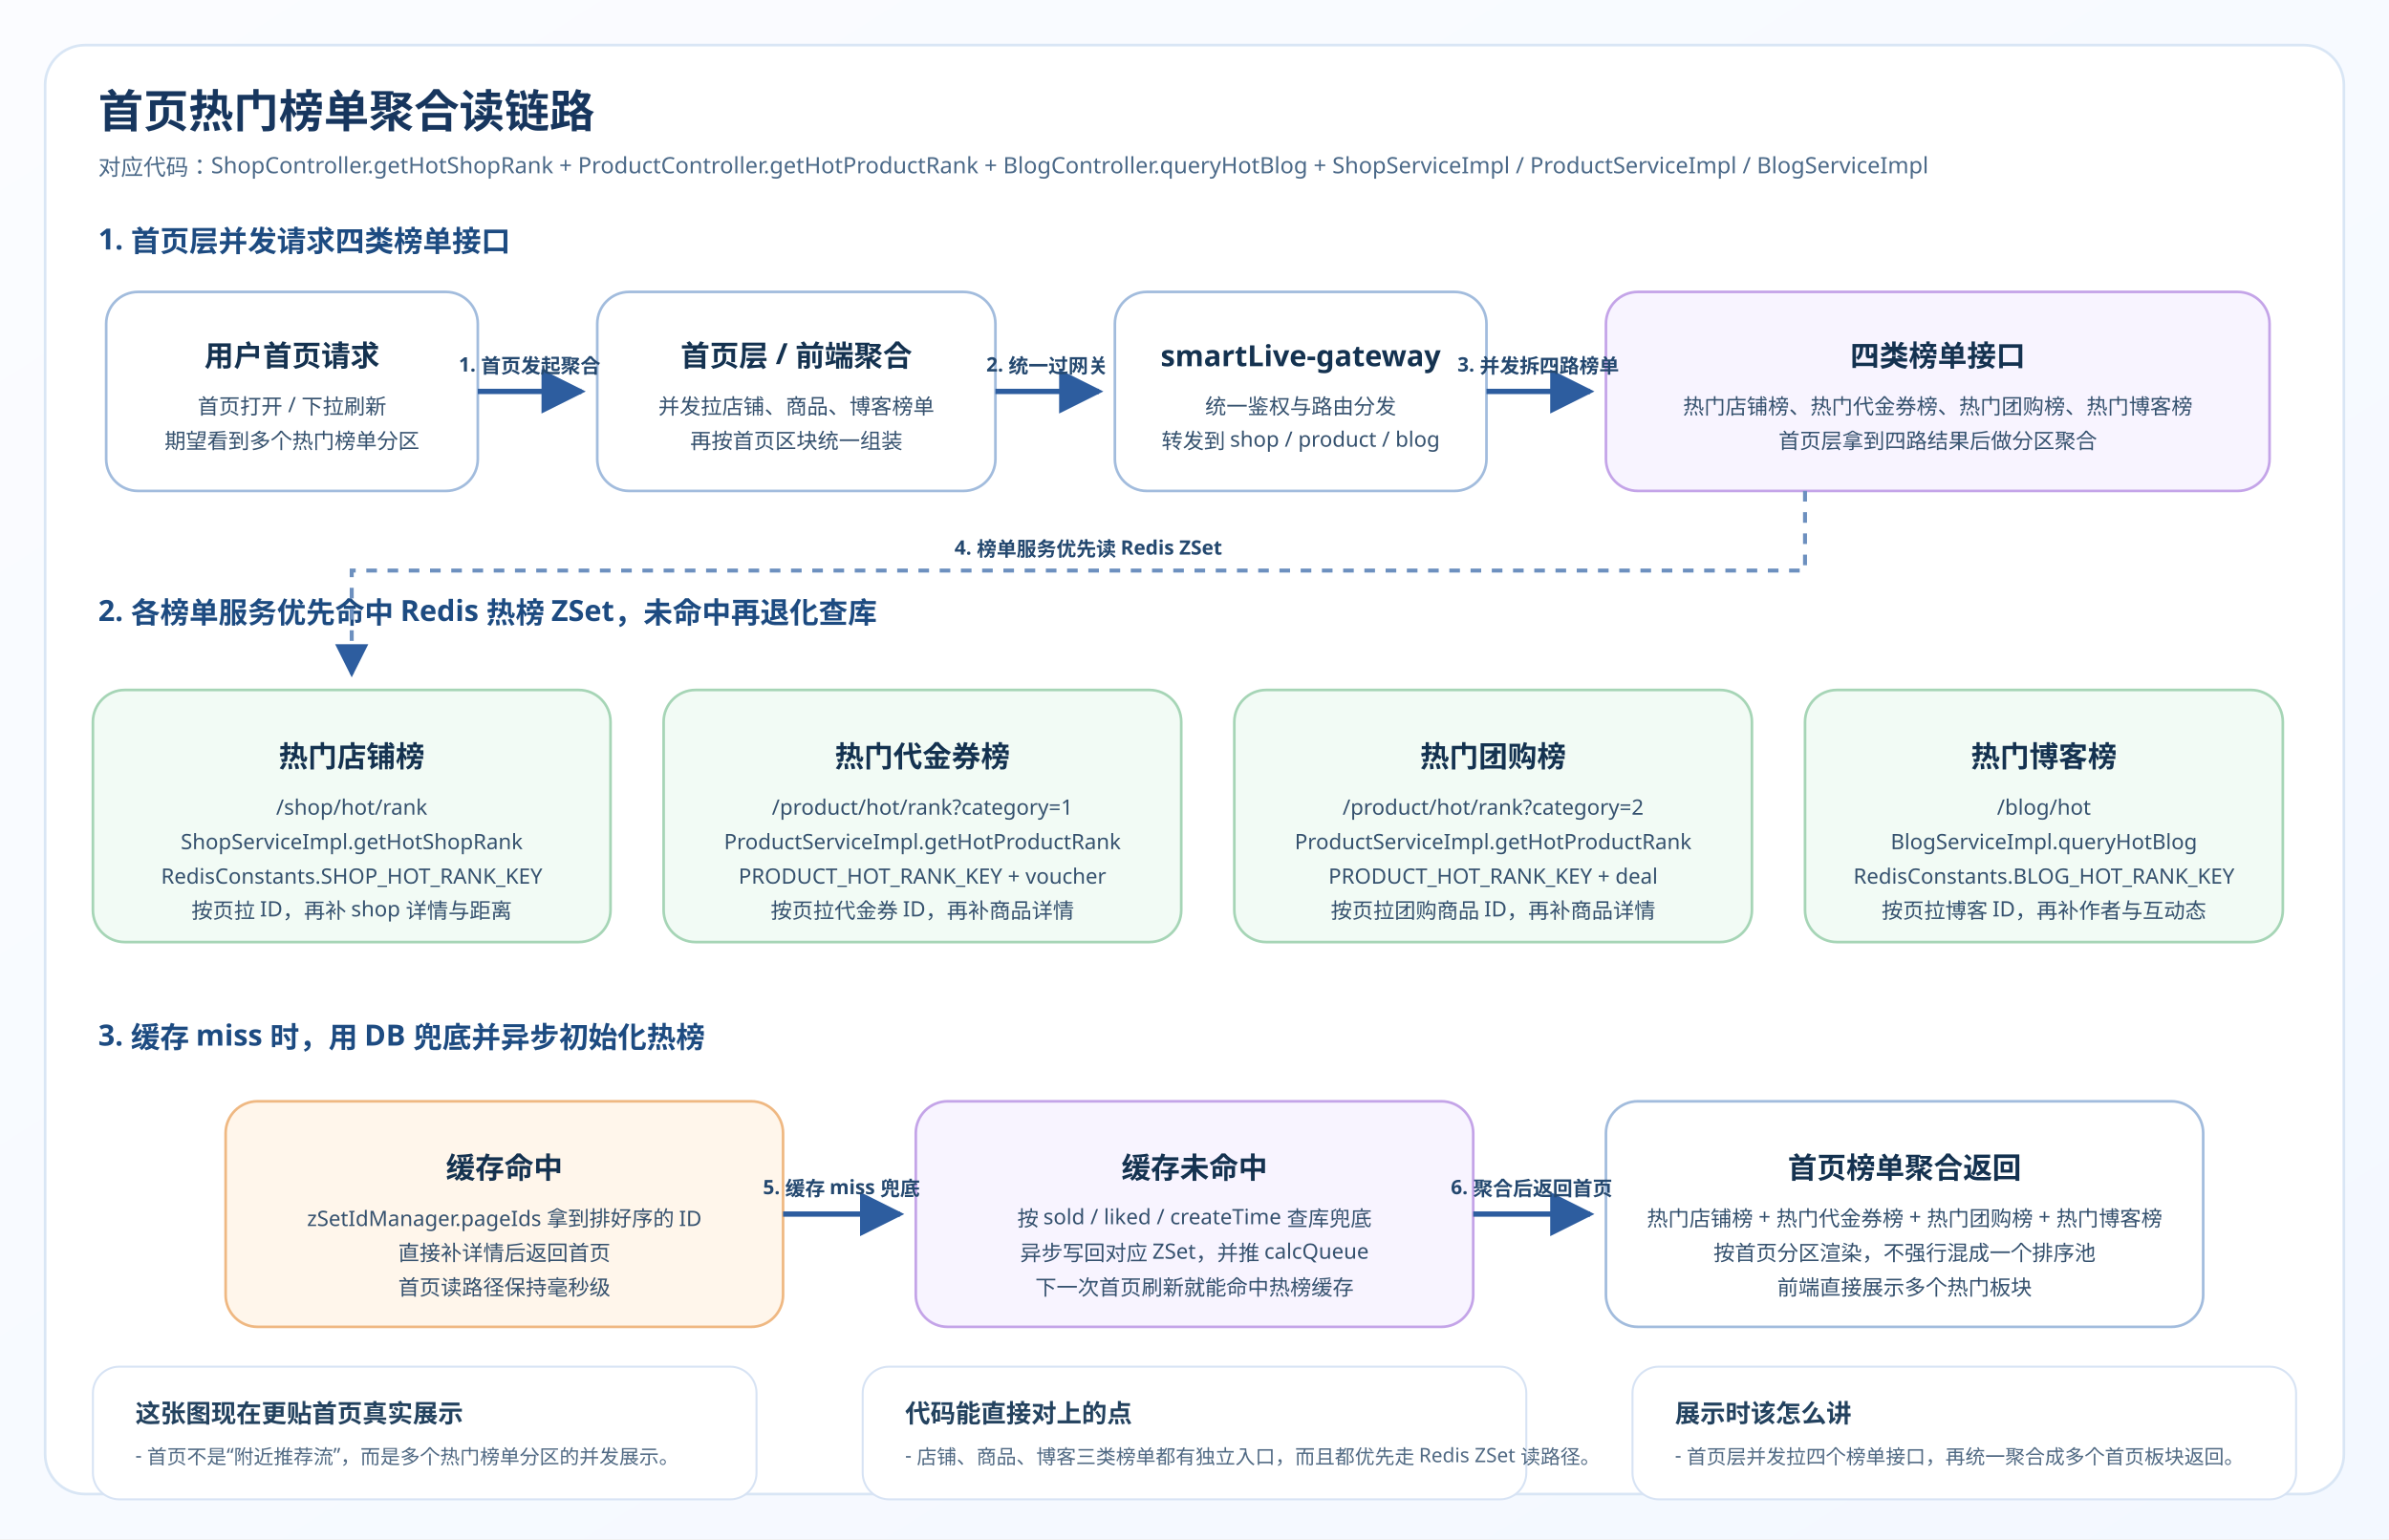
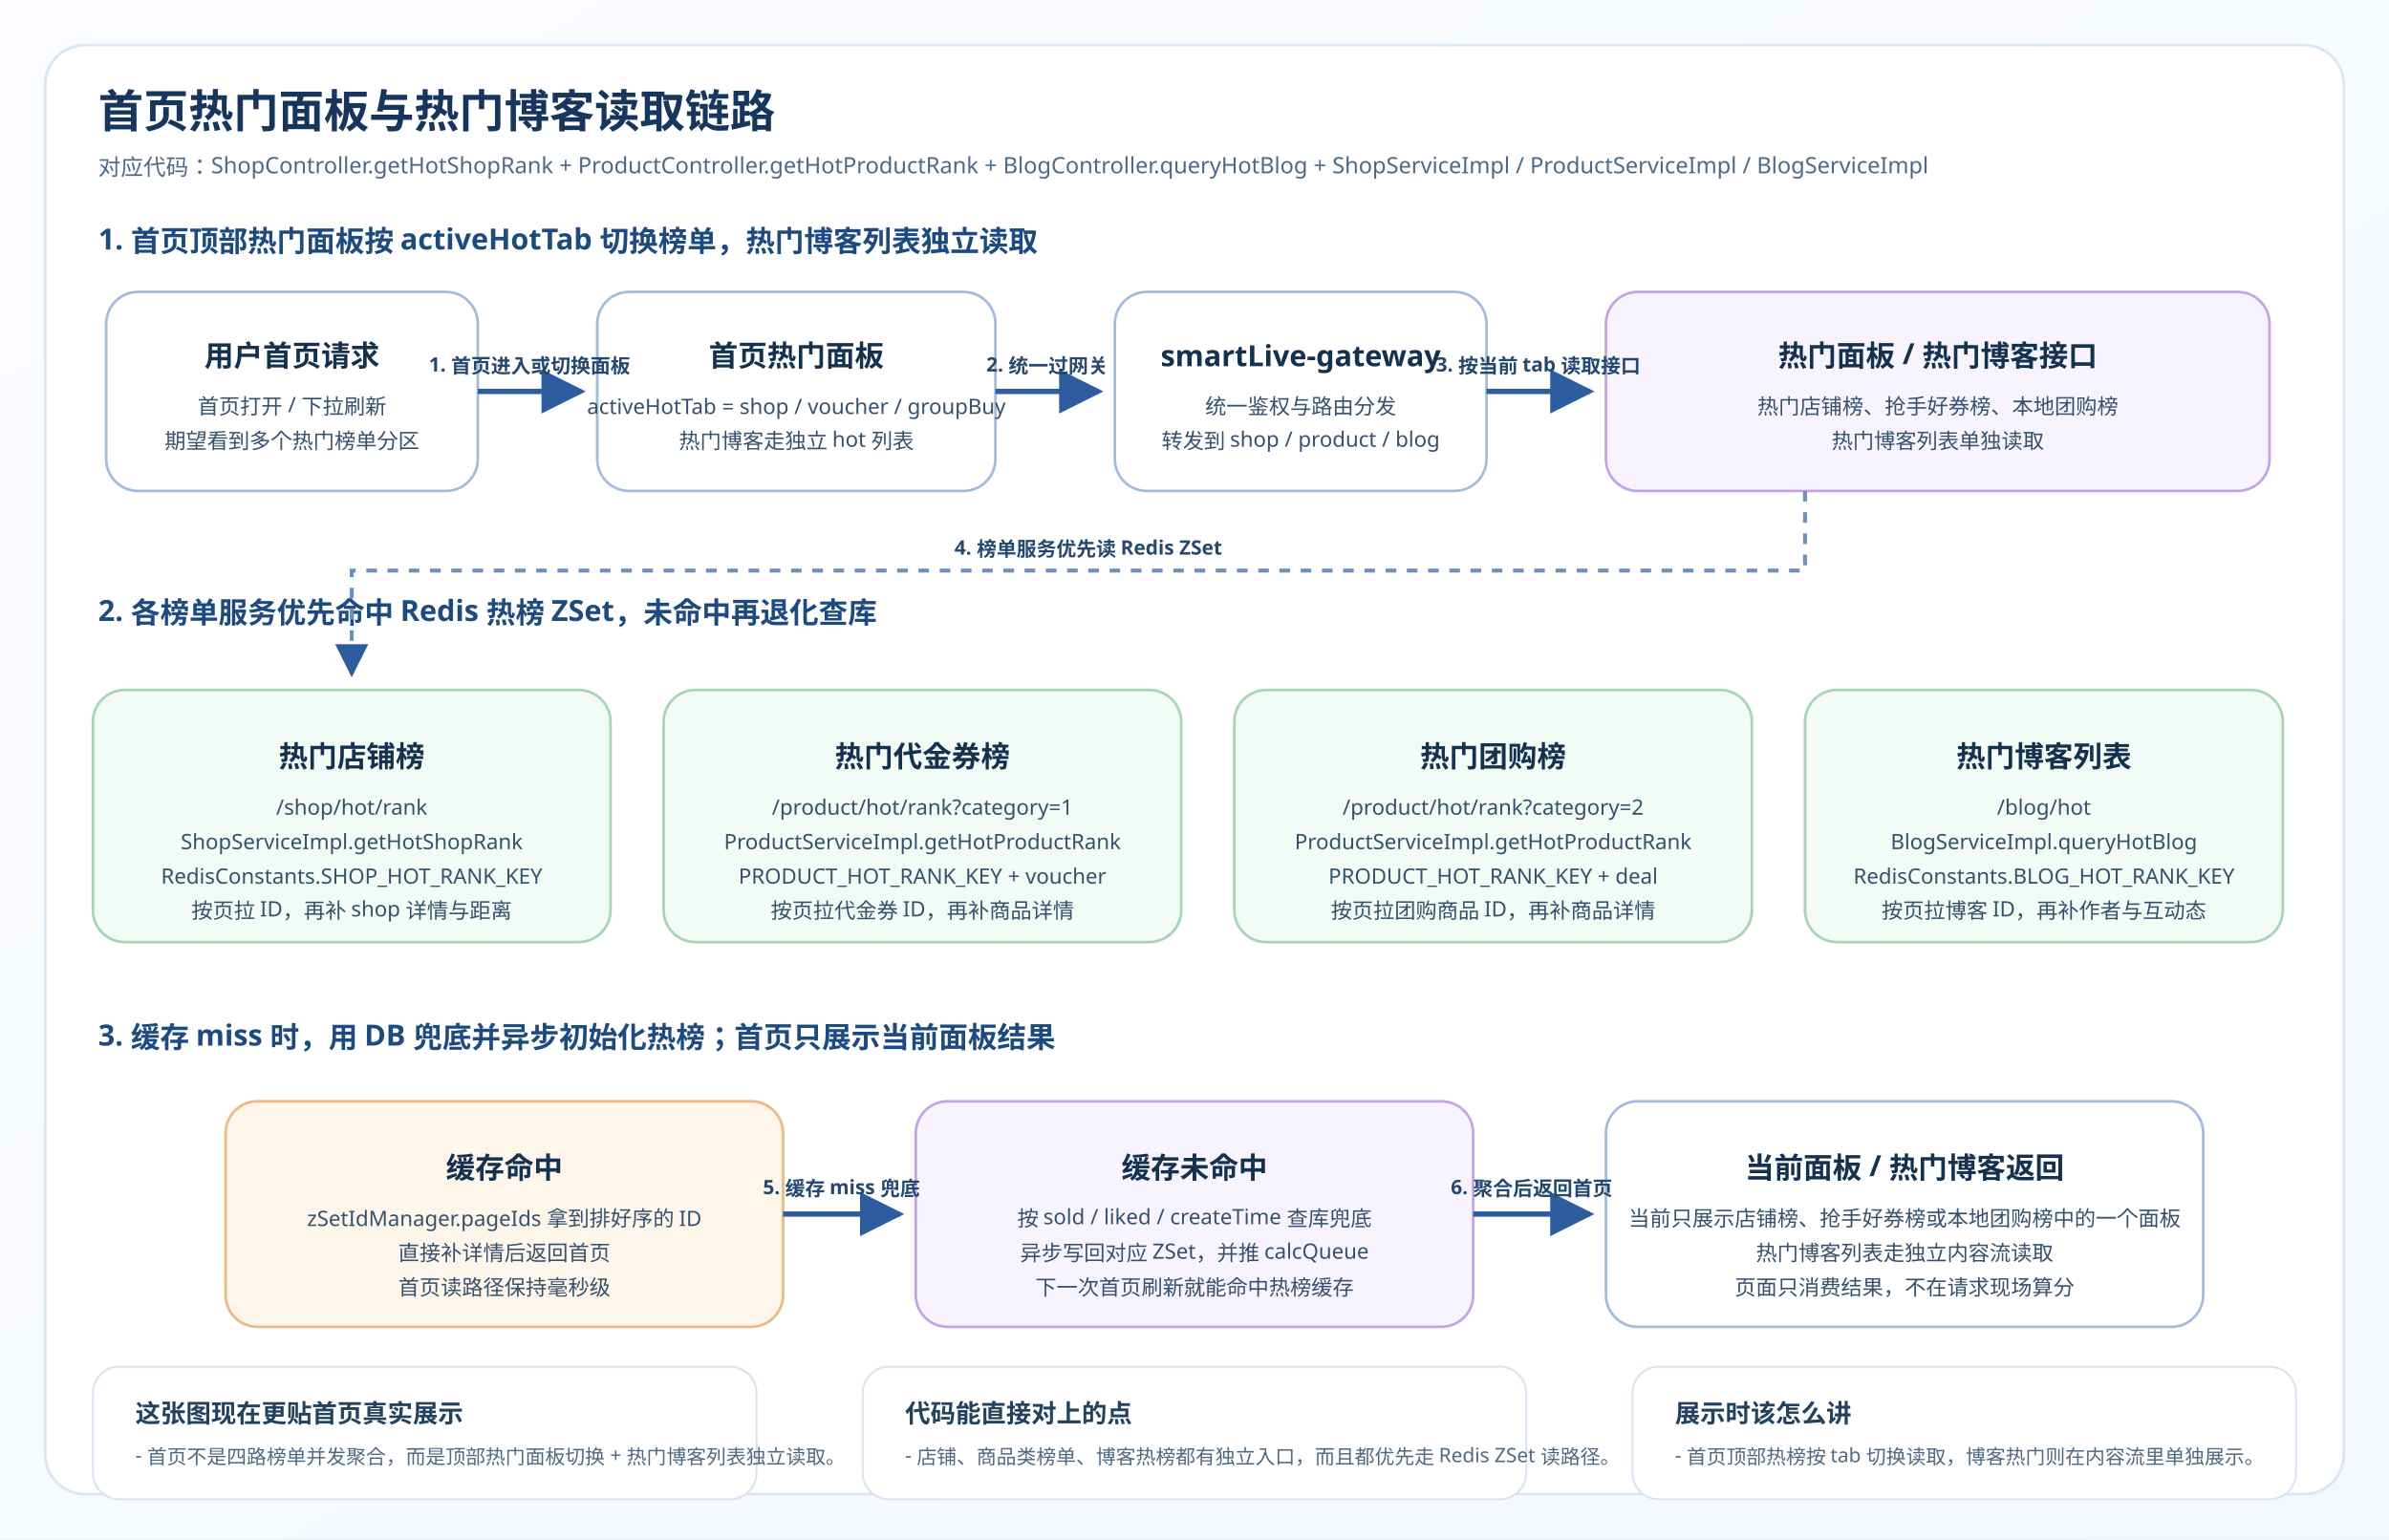
<svg xmlns="http://www.w3.org/2000/svg" width="1800" height="1160" viewBox="0 0 1800 1160" role="img" aria-labelledby="title desc">
  <defs>
    <linearGradient id="bg" x1="0" y1="0" x2="1" y2="1">
      <stop offset="0%" stop-color="#fbfcff" />
      <stop offset="100%" stop-color="#f3f8ff" />
    </linearGradient>
    <marker id="arrow" viewBox="0 0 12 12" refX="10" refY="6" markerWidth="10" markerHeight="10" orient="auto-start-reverse">
      <path d="M1,1 L11,6 L1,11 Z" fill="#2d5d9f" />
    </marker>
    <style>
      .title { font: 700 34px 'Microsoft YaHei', 'PingFang SC', sans-serif; fill: #17365e; }
      .subtitle { font: 500 17px 'Microsoft YaHei', 'PingFang SC', sans-serif; fill: #4b6988; }
      .section { font: 700 22px 'Microsoft YaHei', 'PingFang SC', sans-serif; fill: #1d4b81; }
      .node-title { font: 700 22px 'Microsoft YaHei', 'PingFang SC', sans-serif; fill: #143250; }
      .node-text { font: 500 16px 'Microsoft YaHei', 'PingFang SC', sans-serif; fill: #35516e; }
      .step { font: 600 15px 'Microsoft YaHei', 'PingFang SC', sans-serif; fill: #24486f; }
      .note-title { font: 700 19px 'Microsoft YaHei', 'PingFang SC', sans-serif; fill: #23425f; }
      .note-text { font: 500 15px 'Microsoft YaHei', 'PingFang SC', sans-serif; fill: #506983; }
      .node { fill: #ffffff; stroke: #a2bcdd; stroke-width: 2; rx: 24; }
      .store { fill: #f2fbf5; stroke: #a6d5b6; stroke-width: 2; rx: 24; }
      .mq { fill: #fff6eb; stroke: #efb882; stroke-width: 2; rx: 24; }
      .decision { fill: #f8f4ff; stroke: #c4a4e8; stroke-width: 2; rx: 24; }
      .note { fill: #ffffff; stroke: #d7e3f4; stroke-width: 1.5; rx: 20; }
      .line { stroke: #2d5d9f; stroke-width: 4; fill: none; marker-end: url(#arrow); }
      .dash { stroke: #6d90bf; stroke-width: 3; stroke-dasharray: 8 8; fill: none; marker-end: url(#arrow); }
    </style>
  </defs>
  <rect width="1800" height="1160" fill="url(#bg)" />
  <rect x="34" y="34" width="1732" height="1092" rx="30" fill="#ffffff" stroke="#d9e6f5" stroke-width="2" />
-   <text class="title" x="74" y="96">首页热门榜单聚合读链路</text>
+   <text class="title" x="74" y="96">首页热门面板与热门博客读取链路</text>
  <text class="subtitle" x="74" y="132">对应代码：ShopController.getHotShopRank + ProductController.getHotProductRank + BlogController.queryHotBlog + ShopServiceImpl / ProductServiceImpl / BlogServiceImpl</text>
-   <text class="section" x="74" y="188">1. 首页层并发请求四类榜单接口</text>
+   <text class="section" x="74" y="188">1. 首页顶部热门面板按 activeHotTab 切换榜单，热门博客列表独立读取</text>
  <rect class="node" x="80" y="220" width="280" height="150" />
  <text class="node-title" x="220" y="276" text-anchor="middle">用户首页请求</text>
  <text class="node-text" x="220" y="312" text-anchor="middle">首页打开 / 下拉刷新</text>
  <text class="node-text" x="220" y="338" text-anchor="middle">期望看到多个热门榜单分区</text>
  <rect class="node" x="450" y="220" width="300" height="150" />
-   <text class="node-title" x="600" y="276" text-anchor="middle">首页层 / 前端聚合</text>
-   <text class="node-text" x="600" y="312" text-anchor="middle">并发拉店铺、商品、博客榜单</text>
-   <text class="node-text" x="600" y="338" text-anchor="middle">再按首页区块统一组装</text>
+   <text class="node-title" x="600" y="276" text-anchor="middle">首页热门面板</text>
+   <text class="node-text" x="600" y="312" text-anchor="middle">activeHotTab = shop / voucher / groupBuy</text>
+   <text class="node-text" x="600" y="338" text-anchor="middle">热门博客走独立 hot 列表</text>
  <rect class="node" x="840" y="220" width="280" height="150" />
  <text class="node-title" x="980" y="276" text-anchor="middle">smartLive-gateway</text>
  <text class="node-text" x="980" y="312" text-anchor="middle">统一鉴权与路由分发</text>
  <text class="node-text" x="980" y="338" text-anchor="middle">转发到 shop / product / blog</text>
  <rect class="decision" x="1210" y="220" width="500" height="150" />
-   <text class="node-title" x="1460" y="276" text-anchor="middle">四类榜单接口</text>
-   <text class="node-text" x="1460" y="312" text-anchor="middle">热门店铺榜、热门代金券榜、热门团购榜、热门博客榜</text>
-   <text class="node-text" x="1460" y="338" text-anchor="middle">首页层拿到四路结果后做分区聚合</text>
+   <text class="node-title" x="1460" y="276" text-anchor="middle">热门面板 / 热门博客接口</text>
+   <text class="node-text" x="1460" y="312" text-anchor="middle">热门店铺榜、抢手好券榜、本地团购榜</text>
+   <text class="node-text" x="1460" y="338" text-anchor="middle">热门博客列表单独读取</text>
  <path class="line" d="M360 295 H438" />
-   <text class="step" x="399" y="280" text-anchor="middle">1. 首页发起聚合</text>
+   <text class="step" x="399" y="280" text-anchor="middle">1. 首页进入或切换面板</text>
  <path class="line" d="M750 295 H828" />
  <text class="step" x="789" y="280" text-anchor="middle">2. 统一过网关</text>
  <path class="line" d="M1120 295 H1198" />
-   <text class="step" x="1159" y="280" text-anchor="middle">3. 并发拆四路榜单</text>
+   <text class="step" x="1159" y="280" text-anchor="middle">3. 按当前 tab 读取接口</text>
  <text class="section" x="74" y="468">2. 各榜单服务优先命中 Redis 热榜 ZSet，未命中再退化查库</text>
  <rect class="store" x="70" y="520" width="390" height="190" />
  <text class="node-title" x="265" y="578" text-anchor="middle">热门店铺榜</text>
  <text class="node-text" x="265" y="614" text-anchor="middle">/shop/hot/rank</text>
  <text class="node-text" x="265" y="640" text-anchor="middle">ShopServiceImpl.getHotShopRank</text>
  <text class="node-text" x="265" y="666" text-anchor="middle">RedisConstants.SHOP_HOT_RANK_KEY</text>
  <text class="node-text" x="265" y="692" text-anchor="middle">按页拉 ID，再补 shop 详情与距离</text>
  <rect class="store" x="500" y="520" width="390" height="190" />
  <text class="node-title" x="695" y="578" text-anchor="middle">热门代金券榜</text>
  <text class="node-text" x="695" y="614" text-anchor="middle">/product/hot/rank?category=1</text>
  <text class="node-text" x="695" y="640" text-anchor="middle">ProductServiceImpl.getHotProductRank</text>
  <text class="node-text" x="695" y="666" text-anchor="middle">PRODUCT_HOT_RANK_KEY + voucher</text>
  <text class="node-text" x="695" y="692" text-anchor="middle">按页拉代金券 ID，再补商品详情</text>
  <rect class="store" x="930" y="520" width="390" height="190" />
  <text class="node-title" x="1125" y="578" text-anchor="middle">热门团购榜</text>
  <text class="node-text" x="1125" y="614" text-anchor="middle">/product/hot/rank?category=2</text>
  <text class="node-text" x="1125" y="640" text-anchor="middle">ProductServiceImpl.getHotProductRank</text>
  <text class="node-text" x="1125" y="666" text-anchor="middle">PRODUCT_HOT_RANK_KEY + deal</text>
  <text class="node-text" x="1125" y="692" text-anchor="middle">按页拉团购商品 ID，再补商品详情</text>
  <rect class="store" x="1360" y="520" width="360" height="190" />
-   <text class="node-title" x="1540" y="578" text-anchor="middle">热门博客榜</text>
+   <text class="node-title" x="1540" y="578" text-anchor="middle">热门博客列表</text>
  <text class="node-text" x="1540" y="614" text-anchor="middle">/blog/hot</text>
  <text class="node-text" x="1540" y="640" text-anchor="middle">BlogServiceImpl.queryHotBlog</text>
  <text class="node-text" x="1540" y="666" text-anchor="middle">RedisConstants.BLOG_HOT_RANK_KEY</text>
  <text class="node-text" x="1540" y="692" text-anchor="middle">按页拉博客 ID，再补作者与互动态</text>
  <path class="dash" d="M1360 370 V430 H265 V508" />
  <text class="step" x="820" y="418" text-anchor="middle">4. 榜单服务优先读 Redis ZSet</text>
-   <text class="section" x="74" y="788">3. 缓存 miss 时，用 DB 兜底并异步初始化热榜</text>
+   <text class="section" x="74" y="788">3. 缓存 miss 时，用 DB 兜底并异步初始化热榜；首页只展示当前面板结果</text>
  <rect class="mq" x="170" y="830" width="420" height="170" />
  <text class="node-title" x="380" y="888" text-anchor="middle">缓存命中</text>
  <text class="node-text" x="380" y="924" text-anchor="middle">zSetIdManager.pageIds 拿到排好序的 ID</text>
  <text class="node-text" x="380" y="950" text-anchor="middle">直接补详情后返回首页</text>
  <text class="node-text" x="380" y="976" text-anchor="middle">首页读路径保持毫秒级</text>
  <rect class="decision" x="690" y="830" width="420" height="170" />
  <text class="node-title" x="900" y="888" text-anchor="middle">缓存未命中</text>
  <text class="node-text" x="900" y="924" text-anchor="middle">按 sold / liked / createTime 查库兜底</text>
  <text class="node-text" x="900" y="950" text-anchor="middle">异步写回对应 ZSet，并推 calcQueue</text>
  <text class="node-text" x="900" y="976" text-anchor="middle">下一次首页刷新就能命中热榜缓存</text>
  <rect class="node" x="1210" y="830" width="450" height="170" />
-   <text class="node-title" x="1435" y="888" text-anchor="middle">首页榜单聚合返回</text>
-   <text class="node-text" x="1435" y="924" text-anchor="middle">热门店铺榜 + 热门代金券榜 + 热门团购榜 + 热门博客榜</text>
-   <text class="node-text" x="1435" y="950" text-anchor="middle">按首页分区渲染，不强行混成一个排序池</text>
-   <text class="node-text" x="1435" y="976" text-anchor="middle">前端直接展示多个热门板块</text>
+   <text class="node-title" x="1435" y="888" text-anchor="middle">当前面板 / 热门博客返回</text>
+   <text class="node-text" x="1435" y="924" text-anchor="middle">当前只展示店铺榜、抢手好券榜或本地团购榜中的一个面板</text>
+   <text class="node-text" x="1435" y="950" text-anchor="middle">热门博客列表走独立内容流读取</text>
+   <text class="node-text" x="1435" y="976" text-anchor="middle">页面只消费结果，不在请求现场算分</text>
  <path class="line" d="M590 915 H678" />
  <text class="step" x="634" y="900" text-anchor="middle">5. 缓存 miss 兜底</text>
  <path class="line" d="M1110 915 H1198" />
  <text class="step" x="1154" y="900" text-anchor="middle">6. 聚合后返回首页</text>
  <rect class="note" x="70" y="1030" width="500" height="100" />
  <text class="note-title" x="102" y="1072">这张图现在更贴首页真实展示</text>
-   <text class="note-text" x="102" y="1102">- 首页不是“附近推荐流”，而是多个热门榜单分区的并发展示。</text>
+   <text class="note-text" x="102" y="1102">- 首页不是四路榜单并发聚合，而是顶部热门面板切换 + 热门博客列表独立读取。</text>
  <rect class="note" x="650" y="1030" width="500" height="100" />
  <text class="note-title" x="682" y="1072">代码能直接对上的点</text>
-   <text class="note-text" x="682" y="1102">- 店铺、商品、博客三类榜单都有独立入口，而且都优先走 Redis ZSet 读路径。</text>
+   <text class="note-text" x="682" y="1102">- 店铺、商品类榜单、博客热榜都有独立入口，而且都优先走 Redis ZSet 读路径。</text>
  <rect class="note" x="1230" y="1030" width="500" height="100" />
  <text class="note-title" x="1262" y="1072">展示时该怎么讲</text>
-   <text class="note-text" x="1262" y="1102">- 首页层并发拉四个榜单接口，再统一聚合成多个首页板块返回。</text>
+   <text class="note-text" x="1262" y="1102">- 首页顶部热榜按 tab 切换读取，博客热门则在内容流里单独展示。</text>
</svg>
